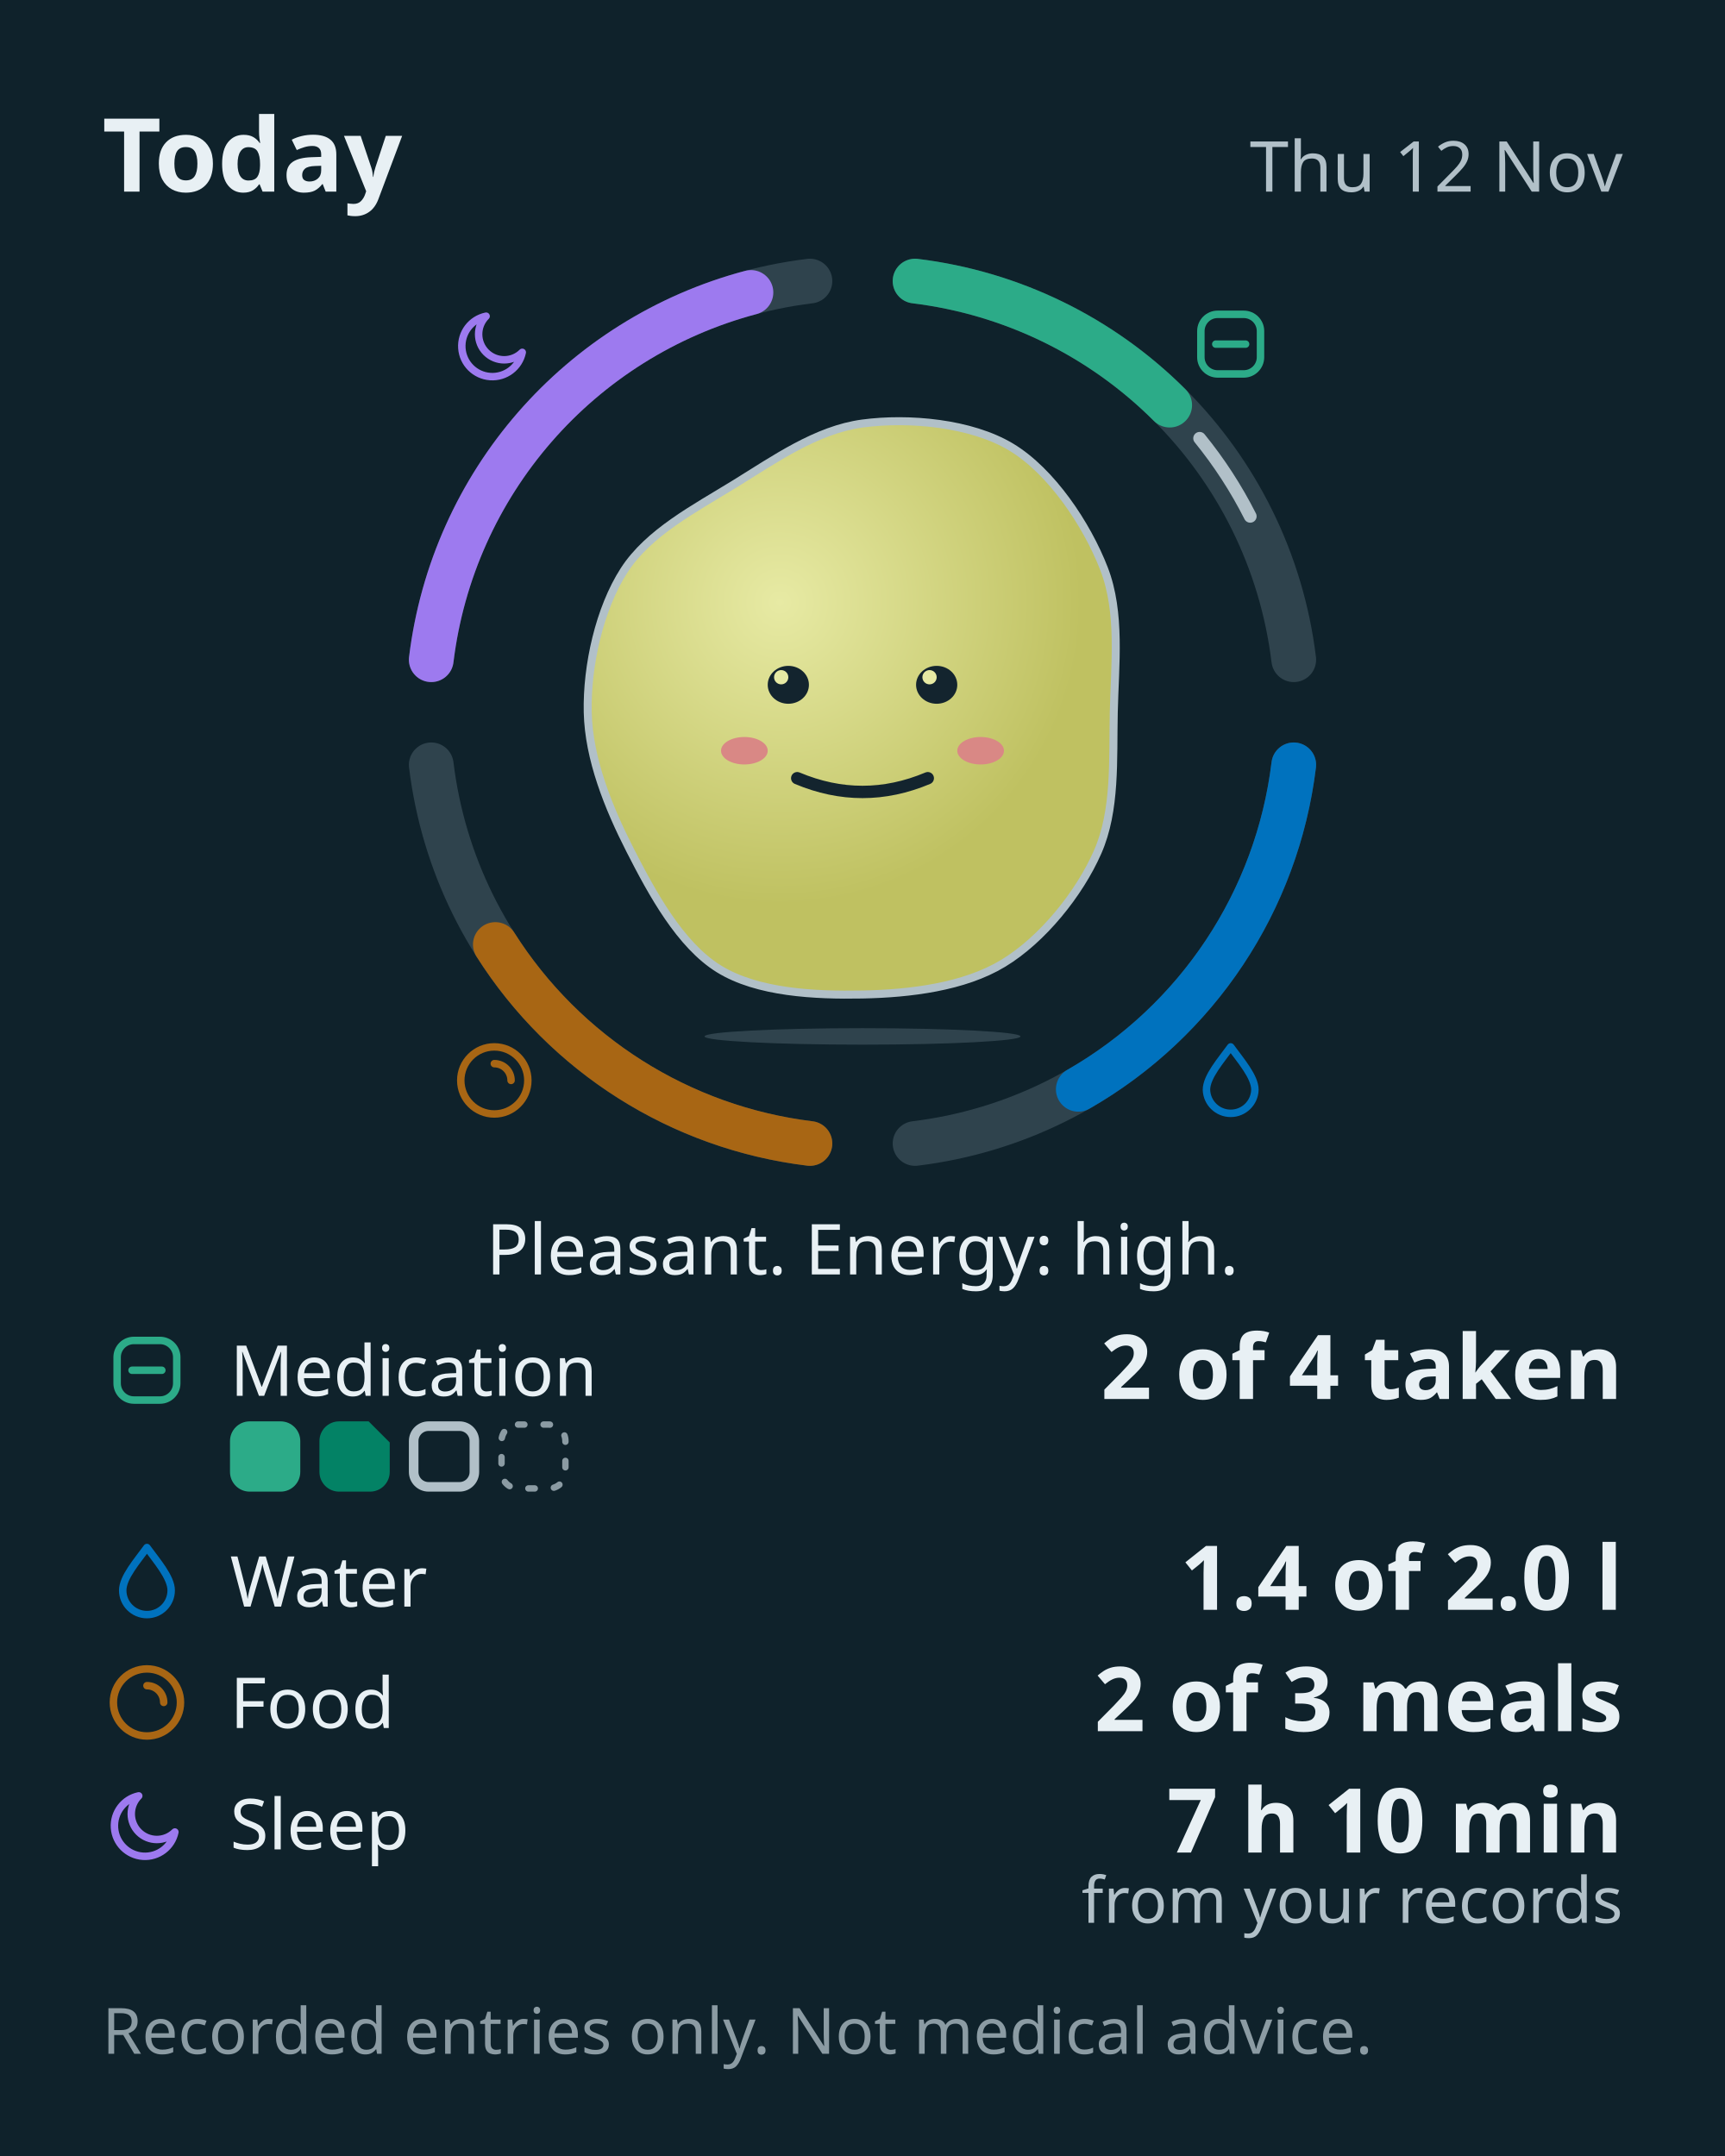
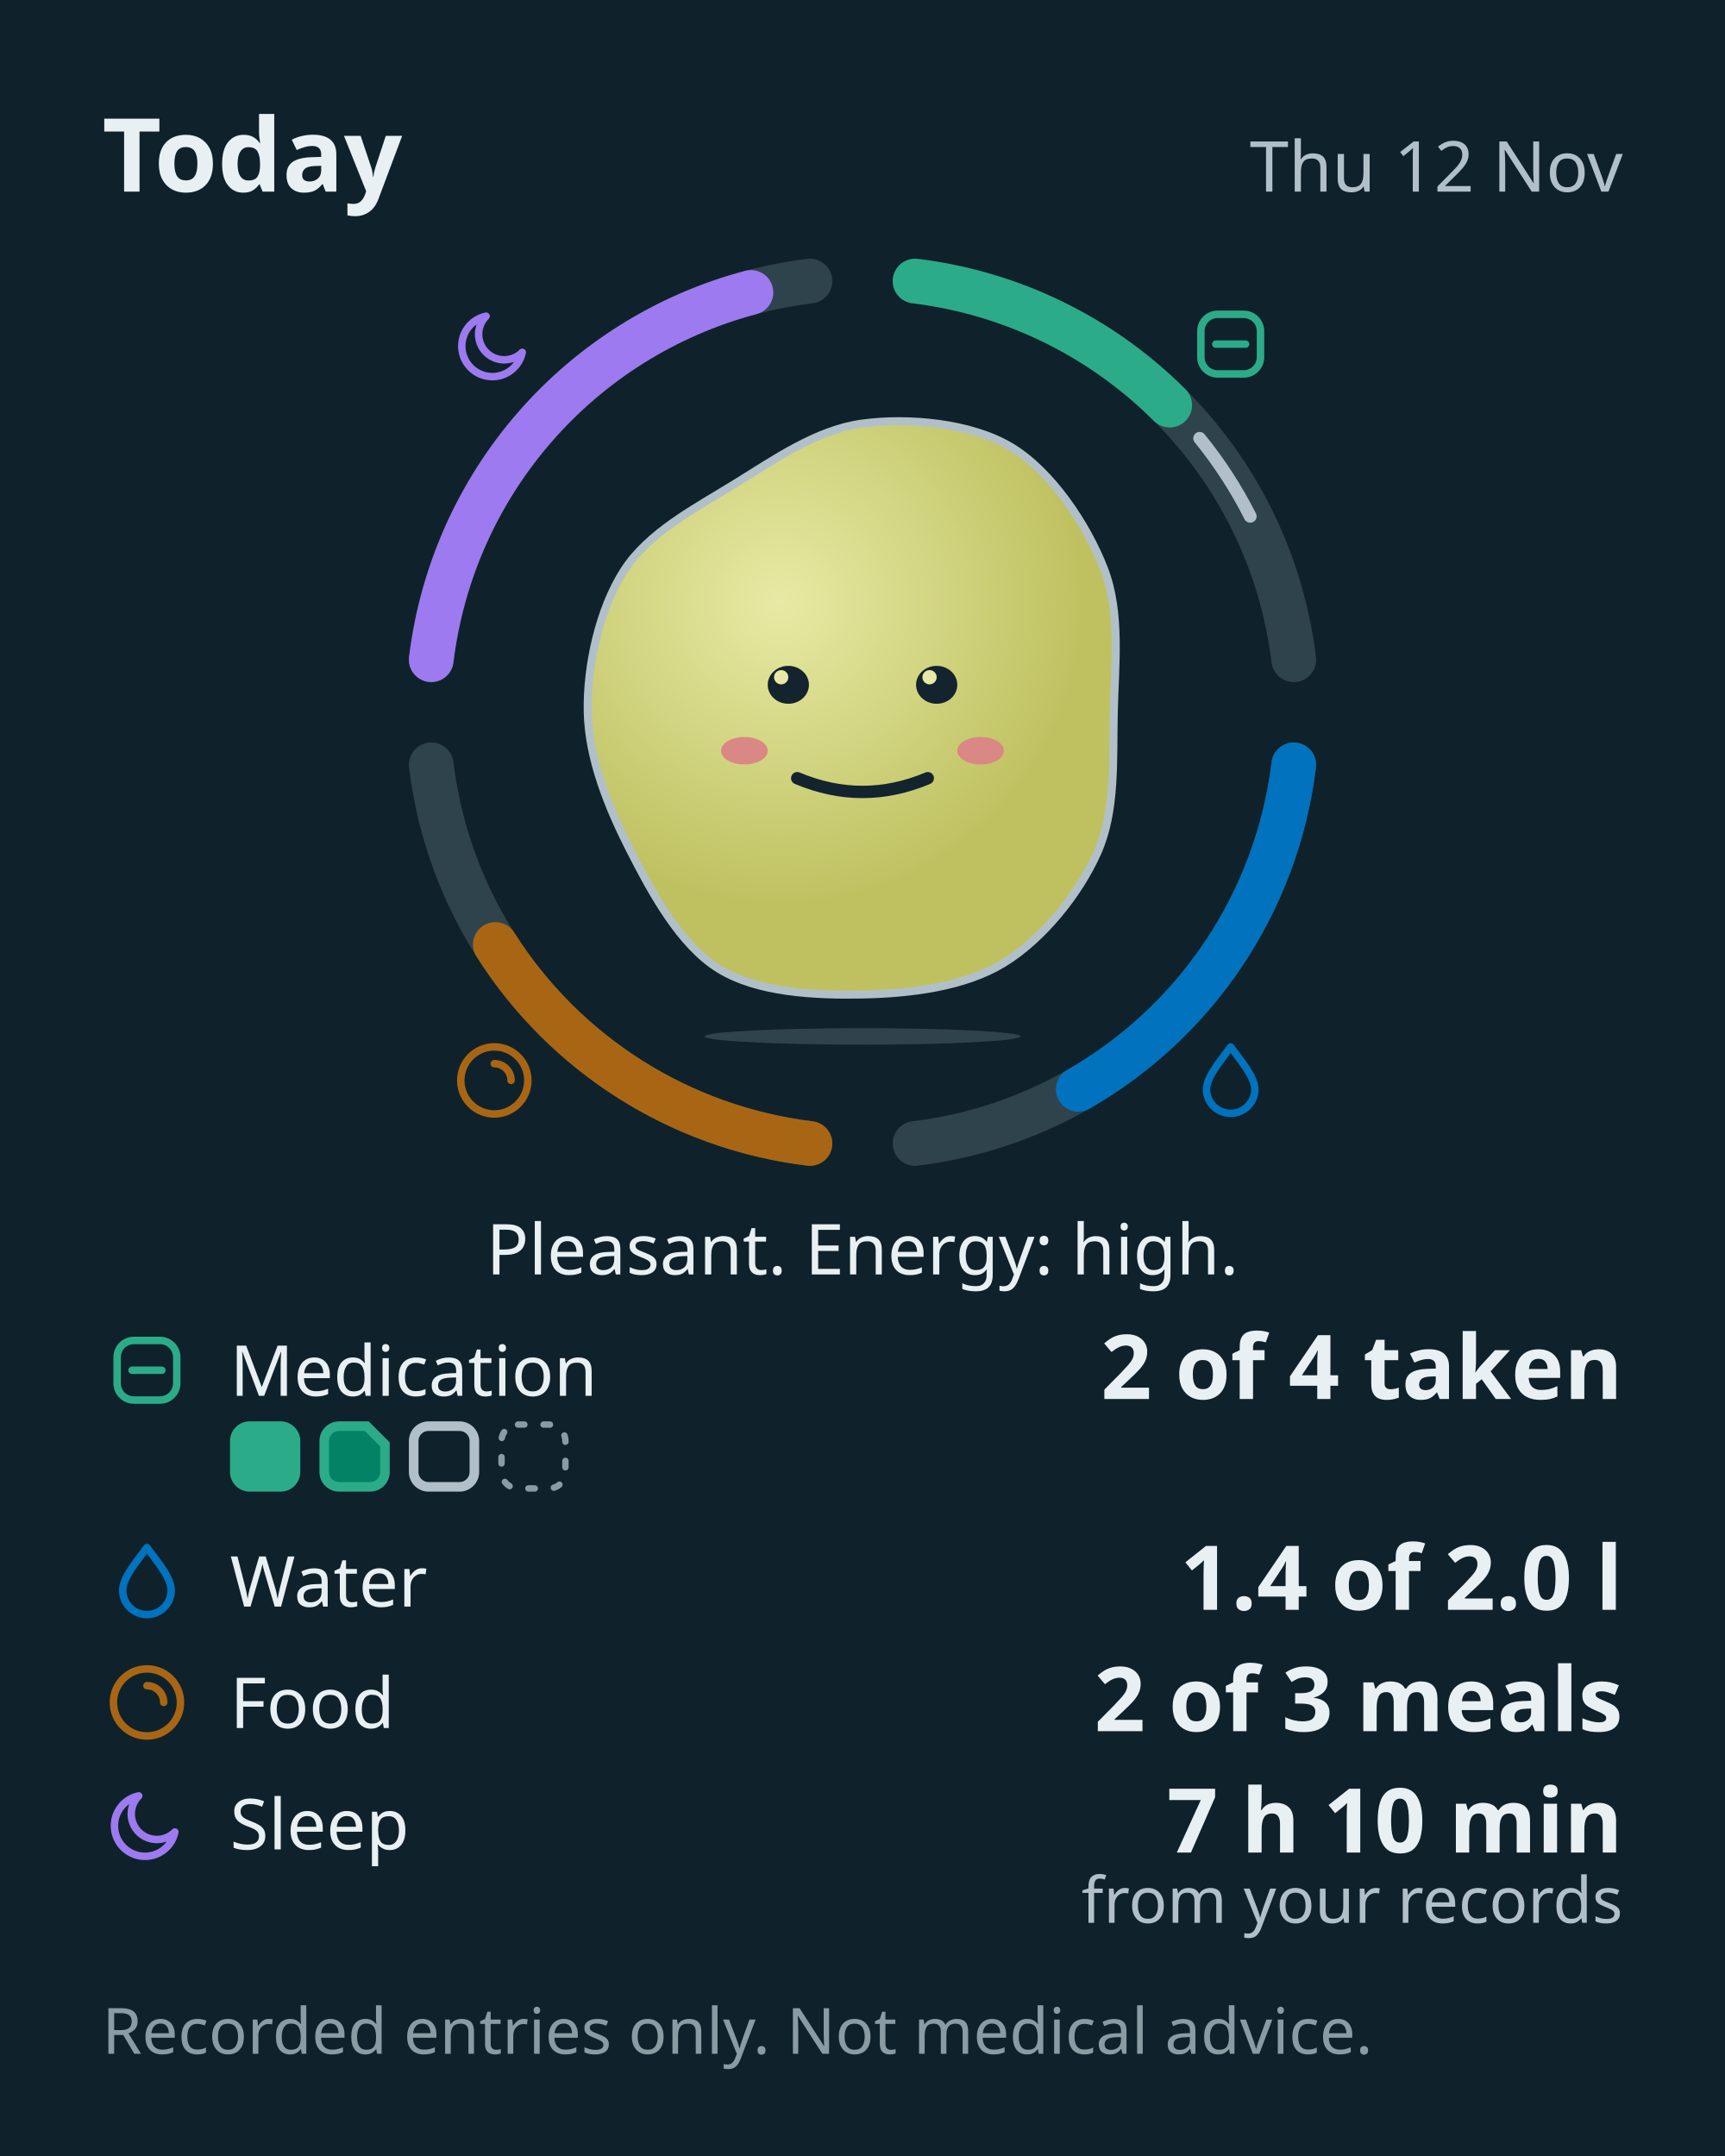
<svg xmlns="http://www.w3.org/2000/svg" width="1080" height="1350" viewBox="0 0 1080 1350">
  <defs>
    <radialGradient id="g1" gradientUnits="userSpaceOnUse" cx="488.4" cy="377.2" r="189.2">
      <stop offset="0" stop-color="#e7eaa4" />
      <stop offset="1" stop-color="#bfc161" />
    </radialGradient>
  </defs>
  <rect width="1080" height="1350" fill="#0f222b" />
  <text x="64" y="120" font-family="Geologica" font-weight="600" font-size="64" fill="#e8f0f4">Today</text>
  <text x="1016" y="120" font-family="IBM Plex Sans" font-weight="500" font-size="44" fill="#b1c0c8" text-anchor="end">Thu 12 Nov</text>
  <g>
    <path d="M572.91 176 A272 272 0 0 1 810 413.09" fill="none" stroke="#2f434d" stroke-width="28" stroke-linecap="round" stroke-linejoin="round" />
    <path d="M572.91 176 A272 272 0 0 1 732.33 253.67" fill="none" stroke="#2cab88" stroke-width="28" stroke-linecap="round" stroke-linejoin="round" />
    <path d="M751.08 274.45 A272 272 0 0 1 782.75 323.29" fill="none" stroke="#b1c0c8" stroke-width="8" stroke-linecap="round" stroke-linejoin="round" />
  </g>
  <g>
    <path d="M810 478.91 A272 272 0 0 1 572.91 716" fill="none" stroke="#2f434d" stroke-width="28" stroke-linecap="round" stroke-linejoin="round" />
    <path d="M810 478.91 A272 272 0 0 1 675.1 682.08" fill="none" stroke="#0072be" stroke-width="28" stroke-linecap="round" stroke-linejoin="round" />
  </g>
  <g>
    <path d="M507.09 716 A272 272 0 0 1 270 478.91" fill="none" stroke="#2f434d" stroke-width="28" stroke-linecap="round" stroke-linejoin="round" />
    <path d="M507.09 716 A272 272 0 0 1 310.13 591.41" fill="none" stroke="#a86614" stroke-width="28" stroke-linecap="round" stroke-linejoin="round" />
  </g>
  <g>
    <path d="M270 413.09 A272 272 0 0 1 507.09 176" fill="none" stroke="#2f434d" stroke-width="28" stroke-linecap="round" stroke-linejoin="round" />
    <path d="M270 413.09 A272 272 0 0 1 470.16 183.12" fill="none" stroke="#9d7aef" stroke-width="28" stroke-linecap="round" stroke-linejoin="round" />
  </g>
  <g>
    <rect x="751.85" y="196.82" width="37.33" height="37.33" rx="10.5" fill="none" stroke="#2cab88" stroke-width="4.67" stroke-linecap="round" stroke-linejoin="round" />
    <line x1="761.18" y1="215.48" x2="779.85" y2="215.48" stroke="#2cab88" stroke-width="4.67" stroke-linecap="round" stroke-linejoin="round" />
  </g>
  <g>
    <path d="M770.52 655.52 C764.45 663.92 755.35 674.18 755.35 682.35 A15.17 15.17 0 0 0 785.68 682.35 C785.68 674.18 776.58 663.92 770.52 655.52 Z" fill="none" stroke="#0072be" stroke-width="4.67" stroke-linecap="round" stroke-linejoin="round" />
  </g>
  <g>
    <circle cx="309.48" cy="676.52" r="21" fill="none" stroke="#a86614" stroke-width="4.67" stroke-linecap="round" stroke-linejoin="round" />
    <path d="M309.48 666.02 A10.5 10.5 0 0 1 319.98 676.52" fill="none" stroke="#a86614" stroke-width="4.67" stroke-linecap="round" stroke-linejoin="round" />
  </g>
  <g>
    <path d="M326.98 220.62 A19.13 19.13 0 1 1 304.35 197.98 A15.4 15.4 0 0 0 326.98 220.62 Z" fill="none" stroke="#9d7aef" stroke-width="4.67" stroke-linecap="round" stroke-linejoin="round" />
  </g>
  <g>
    <ellipse cx="540" cy="648.96" rx="98.9" ry="5.16" fill="#2f434d" />
    <path d="M697.32 446 C696.65 475.58 698.74 507.34 687.2 533.54 C675.67 559.73 652.64 588.31 628.1 603.17 C603.57 618.04 569.69 622.14 540 622.72 C510.31 623.29 474.21 621.64 449.98 606.6 C425.74 591.56 408.25 559.24 394.58 532.48 C380.91 505.71 368.62 475.21 367.97 446 C367.32 416.79 375.37 381.03 390.69 357.21 C406.01 333.39 435 318.4 459.88 303.07 C484.77 287.73 511.13 269.04 540 265.19 C568.87 261.33 607.88 264.79 633.08 279.94 C658.28 295.09 680.49 328.41 691.2 356.09 C701.9 383.76 697.98 416.42 697.32 446 Z" fill="url(#g1)" stroke="#b1c0c8" stroke-width="5" stroke-linecap="round" stroke-linejoin="round" />
    <ellipse cx="466.04" cy="470.08" rx="14.62" ry="8.6" fill="#d98885" />
    <ellipse cx="613.96" cy="470.08" rx="14.62" ry="8.6" fill="#d98885" />
    <ellipse cx="493.56" cy="428.8" rx="12.9" ry="11.87" fill="#13242e" />
    <circle cx="489.09" cy="424.05" r="4.47" fill="#e7eaa4" />
    <ellipse cx="586.44" cy="428.8" rx="12.9" ry="11.87" fill="#13242e" />
    <circle cx="581.97" cy="424.05" r="4.47" fill="#e7eaa4" />
    <path d="M499.13 487.28 Q540 504.48 580.87 487.28" fill="none" stroke="#13242e" stroke-width="7.74" stroke-linecap="round" stroke-linejoin="round" />
  </g>
  <text x="540" y="798" font-family="IBM Plex Sans" font-weight="500" font-size="44" fill="#e8f0f4" text-anchor="middle">Pleasant. Energy: high.</text>
  <g>
    <rect x="73.33" y="839.33" width="37.33" height="37.33" rx="10.5" fill="none" stroke="#2cab88" stroke-width="4.67" stroke-linecap="round" stroke-linejoin="round" />
    <line x1="82.67" y1="858" x2="101.33" y2="858" stroke="#2cab88" stroke-width="4.67" stroke-linecap="round" stroke-linejoin="round" />
  </g>
  <text x="144" y="874" font-family="IBM Plex Sans" font-weight="500" font-size="44" fill="#e8f0f4">Medication</text>
  <text x="1016" y="876" font-family="IBM Plex Sans" font-weight="600" font-size="56" fill="#e8f0f4" text-anchor="end">2 of 4 taken</text>
  <g>
    <rect x="144" y="890" width="44" height="44" rx="12.32" fill="#2cab88" />
  </g>
  <g>
-     <path d="M212.32 890 L230.8 890 L244 903.2 L244 921.68 A12.32 12.32 0 0 1 231.68 934 L212.32 934 A12.32 12.32 0 0 1 200 921.68 L200 902.32 A12.32 12.32 0 0 1 212.32 890 Z" fill="#038265" />
+     <path d="M212.32 893 L229.6 893 L241 904.4 L241 921.68 A9.32 9.32 0 0 1 231.68 931 L212.32 931 A9.32 9.32 0 0 1 203 921.68 L203 902.32 A9.32 9.32 0 0 1 212.32 893 Z" fill="#038265" stroke="#2cab88" stroke-width="6" />
  </g>
  <g>
    <rect x="259" y="893" width="38" height="38" rx="9.32" fill="none" stroke="#b1c0c8" stroke-width="6" />
  </g>
  <g>
    <rect x="314" y="892" width="40" height="40" rx="10.32" fill="none" stroke="#8b9ba3" stroke-width="4" stroke-linecap="round" stroke-linejoin="round" stroke-dasharray="4 12" />
  </g>
  <g>
    <path d="M92 969 C85.93 977.4 76.83 987.67 76.83 995.83 A15.17 15.17 0 0 0 107.17 995.83 C107.17 987.67 98.07 977.4 92 969 Z" fill="none" stroke="#0072be" stroke-width="4.67" stroke-linecap="round" stroke-linejoin="round" />
  </g>
  <text x="144" y="1006" font-family="IBM Plex Sans" font-weight="500" font-size="44" fill="#e8f0f4">Water</text>
  <text x="1016" y="1008" font-family="IBM Plex Sans" font-weight="600" font-size="56" fill="#e8f0f4" text-anchor="end">1.4 of 2.0 l</text>
  <g>
    <circle cx="92" cy="1066" r="21" fill="none" stroke="#a86614" stroke-width="4.67" stroke-linecap="round" stroke-linejoin="round" />
    <path d="M92 1055.5 A10.5 10.5 0 0 1 102.5 1066" fill="none" stroke="#a86614" stroke-width="4.67" stroke-linecap="round" stroke-linejoin="round" />
  </g>
  <text x="144" y="1082" font-family="IBM Plex Sans" font-weight="500" font-size="44" fill="#e8f0f4">Food</text>
  <text x="1016" y="1084" font-family="IBM Plex Sans" font-weight="600" font-size="56" fill="#e8f0f4" text-anchor="end">2 of 3 meals</text>
  <g>
    <path d="M109.5 1147.13 A19.13 19.13 0 1 1 86.87 1124.5 A15.4 15.4 0 0 0 109.5 1147.13 Z" fill="none" stroke="#9d7aef" stroke-width="4.67" stroke-linecap="round" stroke-linejoin="round" />
  </g>
  <text x="144" y="1158" font-family="IBM Plex Sans" font-weight="500" font-size="44" fill="#e8f0f4">Sleep</text>
  <text x="1016" y="1160" font-family="IBM Plex Sans" font-weight="600" font-size="56" fill="#e8f0f4" text-anchor="end">7 h 10 min</text>
  <text x="1016" y="1204" font-family="IBM Plex Sans" font-weight="500" font-size="40" fill="#b1c0c8" text-anchor="end">from your records</text>
  <text x="64" y="1286" font-family="IBM Plex Sans" font-weight="500" font-size="40" fill="#8b9ba3">Recorded entries only. Not medical advice.</text>
</svg>
